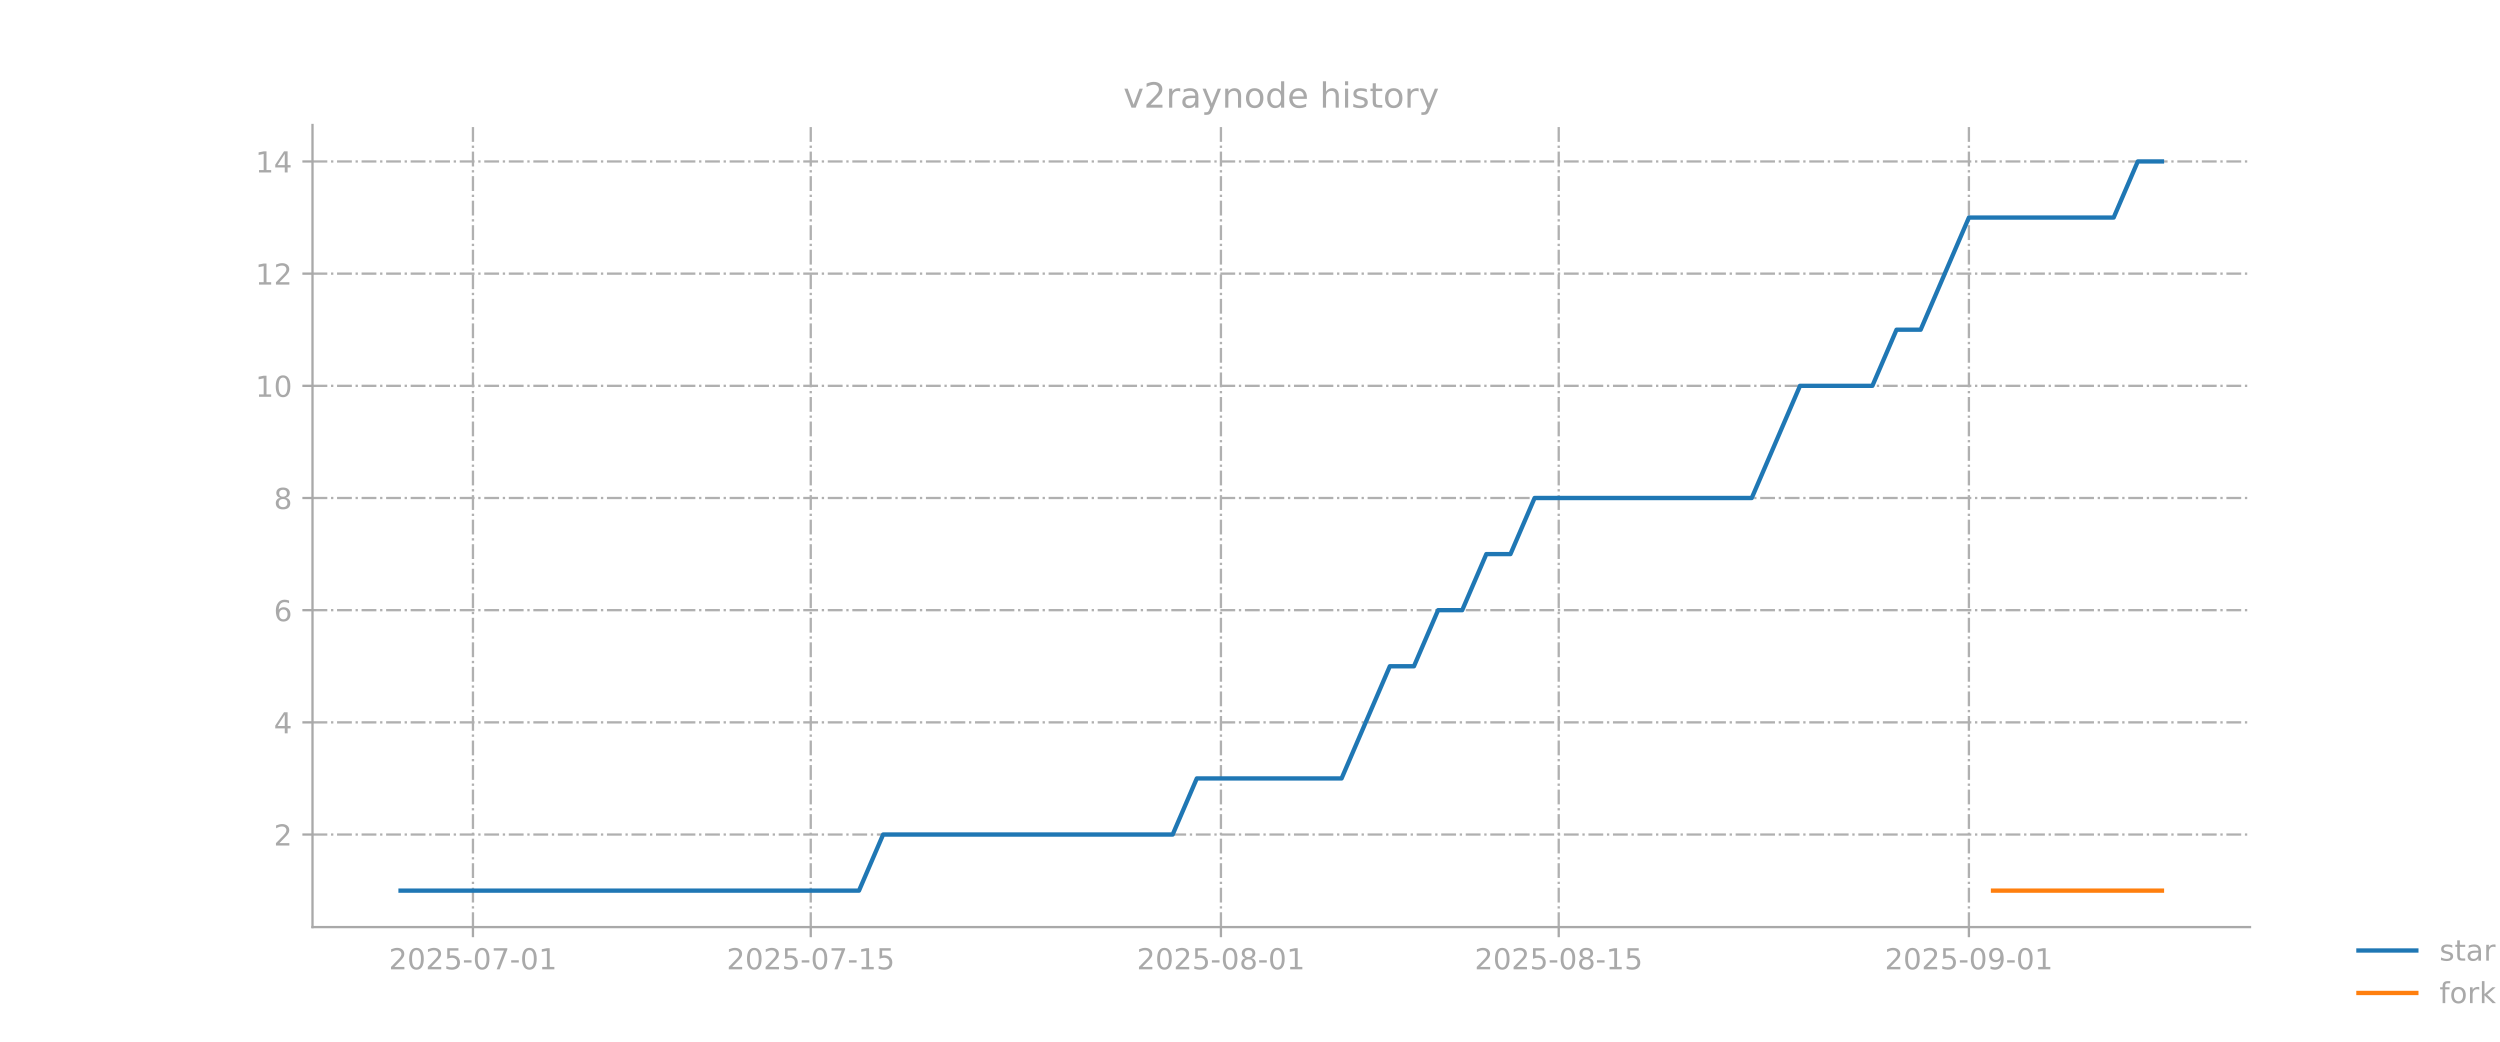
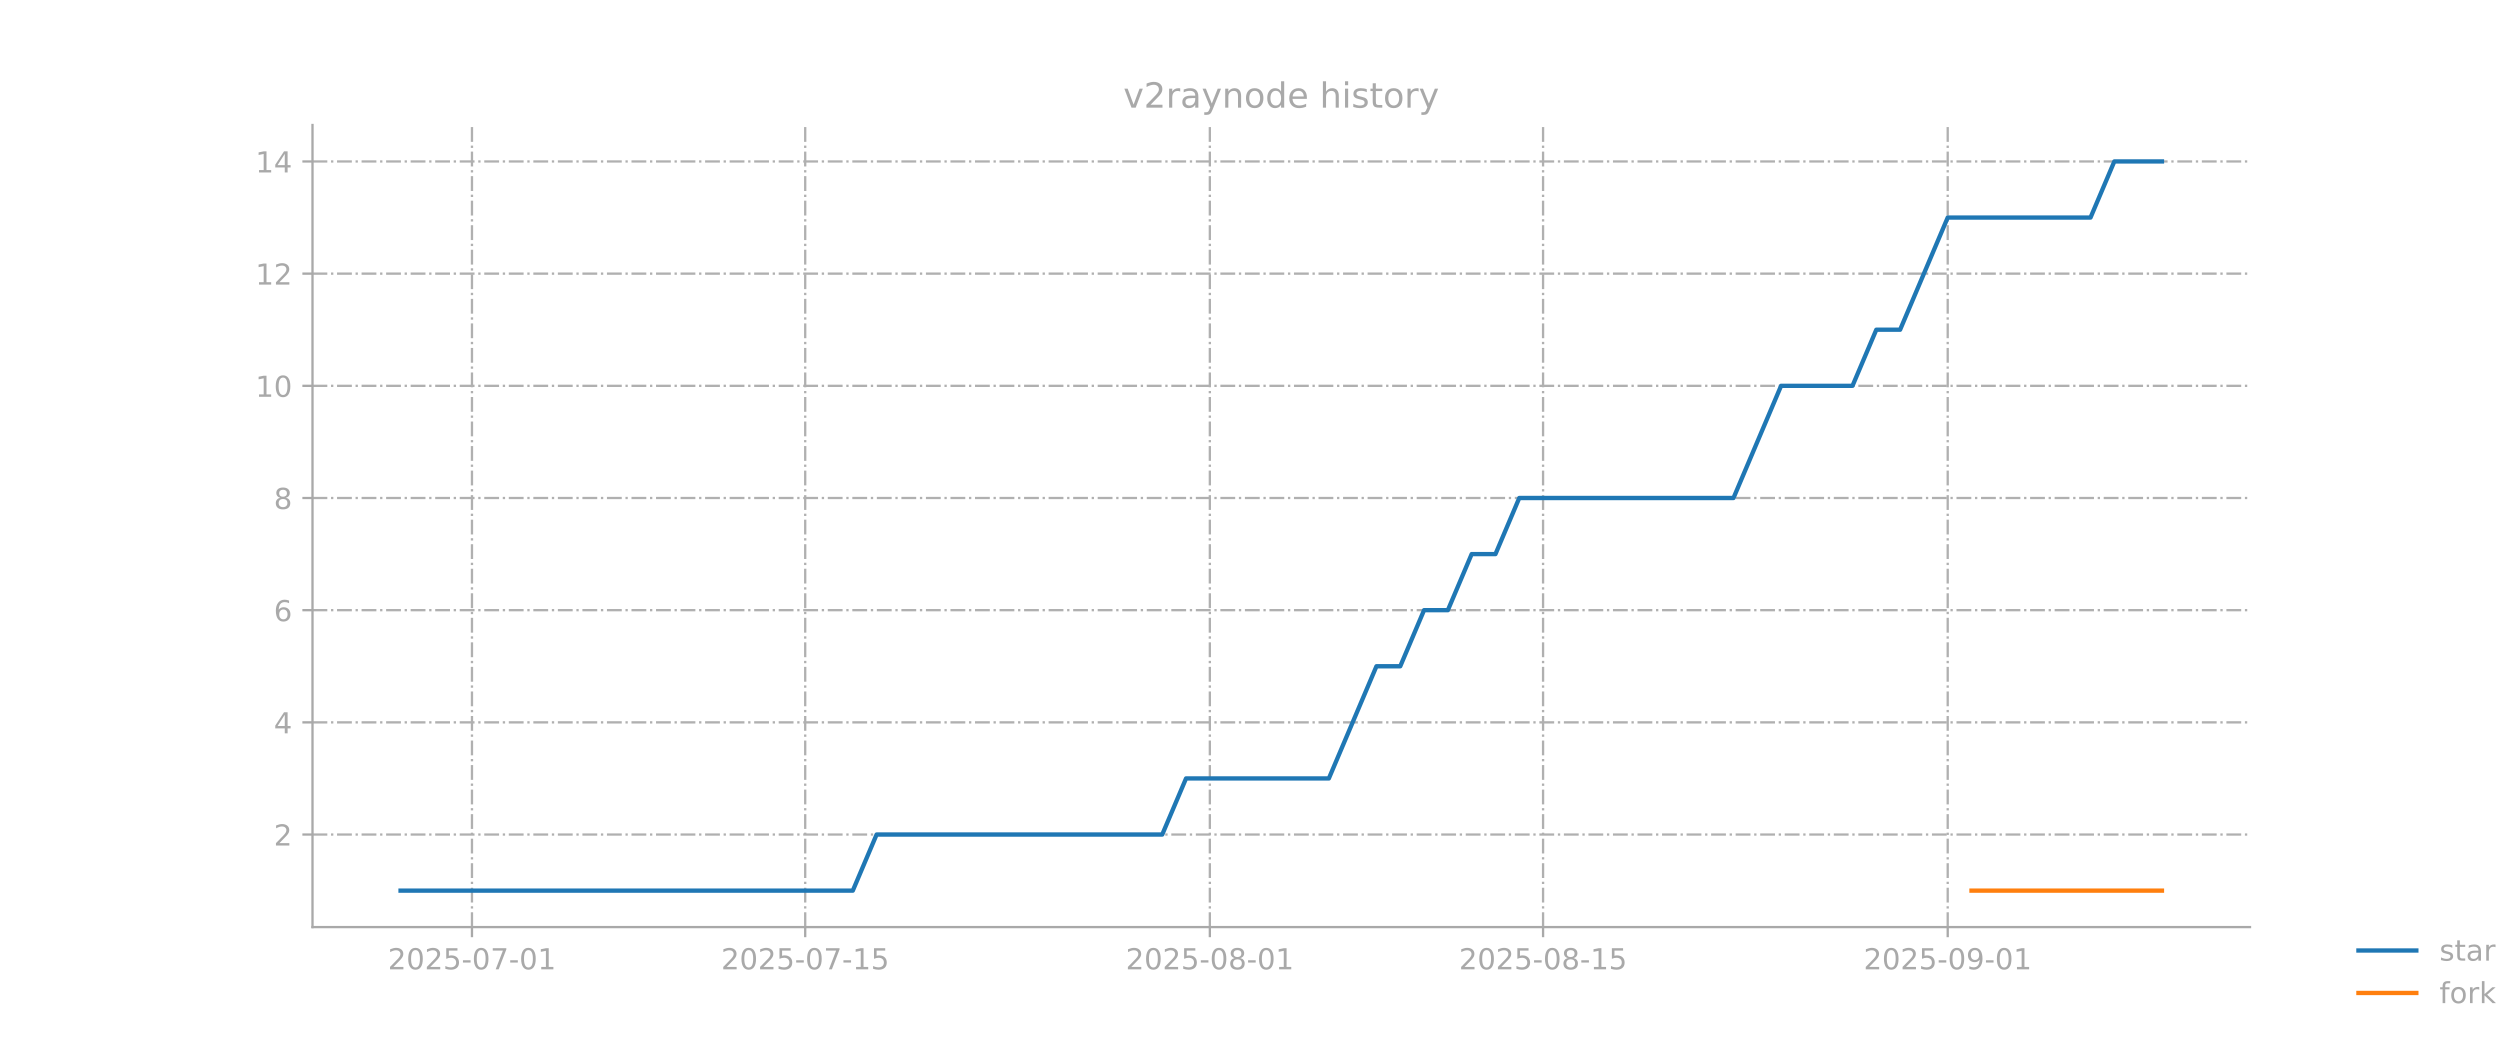
<svg xmlns="http://www.w3.org/2000/svg" xmlns:xlink="http://www.w3.org/1999/xlink" width="864pt" height="360pt" viewBox="0 0 864 360" version="1.1">
  <defs>
    <style type="text/css">*{stroke-linejoin: round; stroke-linecap: butt}</style>
  </defs>
  <g id="figure_1">
    <g id="patch_1">
      <path d="M 0 360  L 864 360  L 864 0  L 0 0  L 0 360  z " style="fill: none; opacity: 0" />
    </g>
    <g id="axes_1">
      <g id="patch_2">
        <path d="M 108 320.4  L 777.6 320.4  L 777.6 43.2  L 108 43.2  L 108 320.4  z " style="fill: none; opacity: 0" />
      </g>
      <g id="matplotlib.axis_1">
        <g id="xtick_1">
          <g id="line2d_1">
-             <path d="M 163.453 320.4  L 163.453 43.2  " clip-path="url(#p600bb69bde)" style="fill: none; stroke-dasharray: 5.12,1.28,0.8,1.28; stroke-dashoffset: 0; stroke: #b0b0b0; stroke-width: 0.8" />
+             <path d="M 163.114 320.4  L 163.114 43.2  " clip-path="url(#p753e94c189)" style="fill: none; stroke-dasharray: 5.12,1.28,0.8,1.28; stroke-dashoffset: 0; stroke: #b0b0b0; stroke-width: 0.8" />
          </g>
          <g id="line2d_2">
            <defs>
-               <path id="maeb7c11164" d="M 0 0  L 0 3.5  " style="stroke: #a9a9a9; stroke-width: 0.8" />
+               <path id="m21309ac7e7" d="M 0 0  L 0 3.5  " style="stroke: #a9a9a9; stroke-width: 0.8" />
            </defs>
            <g>
-               <use xlink:href="#maeb7c11164" x="163.453" y="320.4" style="fill: #a9a9a9; stroke: #a9a9a9; stroke-width: 0.8" />
+               <use xlink:href="#m21309ac7e7" x="163.114" y="320.4" style="fill: #a9a9a9; stroke: #a9a9a9; stroke-width: 0.8" />
            </g>
          </g>
          <g id="text_1">
-             <g style="fill: #a9a9a9" transform="translate(134.3947 334.9984) scale(0.1 -0.1)">
+             <g style="fill: #a9a9a9" transform="translate(134.0567 334.9984) scale(0.1 -0.1)">
              <defs>
                <path id="DejaVuSans-32" d="M 1228 531  L 3431 531  L 3431 0  L 469 0  L 469 531  Q 828 903 1448 1529  Q 2069 2156 2228 2338  Q 2531 2678 2651 2914  Q 2772 3150 2772 3378  Q 2772 3750 2511 3984  Q 2250 4219 1831 4219  Q 1534 4219 1204 4116  Q 875 4013 500 3803  L 500 4441  Q 881 4594 1212 4672  Q 1544 4750 1819 4750  Q 2544 4750 2975 4387  Q 3406 4025 3406 3419  Q 3406 3131 3298 2873  Q 3191 2616 2906 2266  Q 2828 2175 2409 1742  Q 1991 1309 1228 531  z " transform="scale(0.015625)" />
                <path id="DejaVuSans-30" d="M 2034 4250  Q 1547 4250 1301 3770  Q 1056 3291 1056 2328  Q 1056 1369 1301 889  Q 1547 409 2034 409  Q 2525 409 2770 889  Q 3016 1369 3016 2328  Q 3016 3291 2770 3770  Q 2525 4250 2034 4250  z M 2034 4750  Q 2819 4750 3233 4129  Q 3647 3509 3647 2328  Q 3647 1150 3233 529  Q 2819 -91 2034 -91  Q 1250 -91 836 529  Q 422 1150 422 2328  Q 422 3509 836 4129  Q 1250 4750 2034 4750  z " transform="scale(0.015625)" />
                <path id="DejaVuSans-35" d="M 691 4666  L 3169 4666  L 3169 4134  L 1269 4134  L 1269 2991  Q 1406 3038 1543 3061  Q 1681 3084 1819 3084  Q 2600 3084 3056 2656  Q 3513 2228 3513 1497  Q 3513 744 3044 326  Q 2575 -91 1722 -91  Q 1428 -91 1123 -41  Q 819 9 494 109  L 494 744  Q 775 591 1075 516  Q 1375 441 1709 441  Q 2250 441 2565 725  Q 2881 1009 2881 1497  Q 2881 1984 2565 2268  Q 2250 2553 1709 2553  Q 1456 2553 1204 2497  Q 953 2441 691 2322  L 691 4666  z " transform="scale(0.015625)" />
                <path id="DejaVuSans-2d" d="M 313 2009  L 1997 2009  L 1997 1497  L 313 1497  L 313 2009  z " transform="scale(0.015625)" />
                <path id="DejaVuSans-37" d="M 525 4666  L 3525 4666  L 3525 4397  L 1831 0  L 1172 0  L 2766 4134  L 525 4134  L 525 4666  z " transform="scale(0.015625)" />
                <path id="DejaVuSans-31" d="M 794 531  L 1825 531  L 1825 4091  L 703 3866  L 703 4441  L 1819 4666  L 2450 4666  L 2450 531  L 3481 531  L 3481 0  L 794 0  L 794 531  z " transform="scale(0.015625)" />
              </defs>
              <use xlink:href="#DejaVuSans-32" />
              <use xlink:href="#DejaVuSans-30" transform="translate(63.62305 0)" />
              <use xlink:href="#DejaVuSans-32" transform="translate(127.2461 0)" />
              <use xlink:href="#DejaVuSans-35" transform="translate(190.8691 0)" />
              <use xlink:href="#DejaVuSans-2d" transform="translate(254.4922 0)" />
              <use xlink:href="#DejaVuSans-30" transform="translate(290.5762 0)" />
              <use xlink:href="#DejaVuSans-37" transform="translate(354.1992 0)" />
              <use xlink:href="#DejaVuSans-2d" transform="translate(417.8223 0)" />
              <use xlink:href="#DejaVuSans-30" transform="translate(453.9062 0)" />
              <use xlink:href="#DejaVuSans-31" transform="translate(517.5293 0)" />
            </g>
          </g>
        </g>
        <g id="xtick_2">
          <g id="line2d_3">
-             <path d="M 280.195 320.4  L 280.195 43.2  " clip-path="url(#p600bb69bde)" style="fill: none; stroke-dasharray: 5.12,1.28,0.8,1.28; stroke-dashoffset: 0; stroke: #b0b0b0; stroke-width: 0.8" />
+             <path d="M 278.279 320.4  L 278.279 43.2  " clip-path="url(#p753e94c189)" style="fill: none; stroke-dasharray: 5.12,1.28,0.8,1.28; stroke-dashoffset: 0; stroke: #b0b0b0; stroke-width: 0.8" />
          </g>
          <g id="line2d_4">
            <g>
-               <use xlink:href="#maeb7c11164" x="280.195" y="320.4" style="fill: #a9a9a9; stroke: #a9a9a9; stroke-width: 0.8" />
+               <use xlink:href="#m21309ac7e7" x="278.279" y="320.4" style="fill: #a9a9a9; stroke: #a9a9a9; stroke-width: 0.8" />
            </g>
          </g>
          <g id="text_2">
-             <g style="fill: #a9a9a9" transform="translate(251.137 334.9984) scale(0.1 -0.1)">
+             <g style="fill: #a9a9a9" transform="translate(249.2213 334.9984) scale(0.1 -0.1)">
              <use xlink:href="#DejaVuSans-32" />
              <use xlink:href="#DejaVuSans-30" transform="translate(63.62305 0)" />
              <use xlink:href="#DejaVuSans-32" transform="translate(127.2461 0)" />
              <use xlink:href="#DejaVuSans-35" transform="translate(190.8691 0)" />
              <use xlink:href="#DejaVuSans-2d" transform="translate(254.4922 0)" />
              <use xlink:href="#DejaVuSans-30" transform="translate(290.5762 0)" />
              <use xlink:href="#DejaVuSans-37" transform="translate(354.1992 0)" />
              <use xlink:href="#DejaVuSans-2d" transform="translate(417.8223 0)" />
              <use xlink:href="#DejaVuSans-31" transform="translate(453.9062 0)" />
              <use xlink:href="#DejaVuSans-35" transform="translate(517.5293 0)" />
            </g>
          </g>
        </g>
        <g id="xtick_3">
          <g id="line2d_5">
-             <path d="M 421.953 320.4  L 421.953 43.2  " clip-path="url(#p600bb69bde)" style="fill: none; stroke-dasharray: 5.12,1.28,0.8,1.28; stroke-dashoffset: 0; stroke: #b0b0b0; stroke-width: 0.8" />
+             <path d="M 418.122 320.4  L 418.122 43.2  " clip-path="url(#p753e94c189)" style="fill: none; stroke-dasharray: 5.12,1.28,0.8,1.28; stroke-dashoffset: 0; stroke: #b0b0b0; stroke-width: 0.8" />
          </g>
          <g id="line2d_6">
            <g>
-               <use xlink:href="#maeb7c11164" x="421.953" y="320.4" style="fill: #a9a9a9; stroke: #a9a9a9; stroke-width: 0.8" />
+               <use xlink:href="#m21309ac7e7" x="418.122" y="320.4" style="fill: #a9a9a9; stroke: #a9a9a9; stroke-width: 0.8" />
            </g>
          </g>
          <g id="text_3">
-             <g style="fill: #a9a9a9" transform="translate(392.8954 334.9984) scale(0.1 -0.1)">
+             <g style="fill: #a9a9a9" transform="translate(389.0641 334.9984) scale(0.1 -0.1)">
              <defs>
                <path id="DejaVuSans-38" d="M 2034 2216  Q 1584 2216 1326 1975  Q 1069 1734 1069 1313  Q 1069 891 1326 650  Q 1584 409 2034 409  Q 2484 409 2743 651  Q 3003 894 3003 1313  Q 3003 1734 2745 1975  Q 2488 2216 2034 2216  z M 1403 2484  Q 997 2584 770 2862  Q 544 3141 544 3541  Q 544 4100 942 4425  Q 1341 4750 2034 4750  Q 2731 4750 3128 4425  Q 3525 4100 3525 3541  Q 3525 3141 3298 2862  Q 3072 2584 2669 2484  Q 3125 2378 3379 2068  Q 3634 1759 3634 1313  Q 3634 634 3220 271  Q 2806 -91 2034 -91  Q 1263 -91 848 271  Q 434 634 434 1313  Q 434 1759 690 2068  Q 947 2378 1403 2484  z M 1172 3481  Q 1172 3119 1398 2916  Q 1625 2713 2034 2713  Q 2441 2713 2670 2916  Q 2900 3119 2900 3481  Q 2900 3844 2670 4047  Q 2441 4250 2034 4250  Q 1625 4250 1398 4047  Q 1172 3844 1172 3481  z " transform="scale(0.015625)" />
              </defs>
              <use xlink:href="#DejaVuSans-32" />
              <use xlink:href="#DejaVuSans-30" transform="translate(63.62305 0)" />
              <use xlink:href="#DejaVuSans-32" transform="translate(127.2461 0)" />
              <use xlink:href="#DejaVuSans-35" transform="translate(190.8691 0)" />
              <use xlink:href="#DejaVuSans-2d" transform="translate(254.4922 0)" />
              <use xlink:href="#DejaVuSans-30" transform="translate(290.5762 0)" />
              <use xlink:href="#DejaVuSans-38" transform="translate(354.1992 0)" />
              <use xlink:href="#DejaVuSans-2d" transform="translate(417.8223 0)" />
              <use xlink:href="#DejaVuSans-30" transform="translate(453.9062 0)" />
              <use xlink:href="#DejaVuSans-31" transform="translate(517.5293 0)" />
            </g>
          </g>
        </g>
        <g id="xtick_4">
          <g id="line2d_7">
-             <path d="M 538.695 320.4  L 538.695 43.2  " clip-path="url(#p600bb69bde)" style="fill: none; stroke-dasharray: 5.12,1.28,0.8,1.28; stroke-dashoffset: 0; stroke: #b0b0b0; stroke-width: 0.8" />
+             <path d="M 533.286 320.4  L 533.286 43.2  " clip-path="url(#p753e94c189)" style="fill: none; stroke-dasharray: 5.12,1.28,0.8,1.28; stroke-dashoffset: 0; stroke: #b0b0b0; stroke-width: 0.8" />
          </g>
          <g id="line2d_8">
            <g>
-               <use xlink:href="#maeb7c11164" x="538.695" y="320.4" style="fill: #a9a9a9; stroke: #a9a9a9; stroke-width: 0.8" />
+               <use xlink:href="#m21309ac7e7" x="533.286" y="320.4" style="fill: #a9a9a9; stroke: #a9a9a9; stroke-width: 0.8" />
            </g>
          </g>
          <g id="text_4">
-             <g style="fill: #a9a9a9" transform="translate(509.6376 334.9984) scale(0.1 -0.1)">
+             <g style="fill: #a9a9a9" transform="translate(504.2287 334.9984) scale(0.1 -0.1)">
              <use xlink:href="#DejaVuSans-32" />
              <use xlink:href="#DejaVuSans-30" transform="translate(63.62305 0)" />
              <use xlink:href="#DejaVuSans-32" transform="translate(127.2461 0)" />
              <use xlink:href="#DejaVuSans-35" transform="translate(190.8691 0)" />
              <use xlink:href="#DejaVuSans-2d" transform="translate(254.4922 0)" />
              <use xlink:href="#DejaVuSans-30" transform="translate(290.5762 0)" />
              <use xlink:href="#DejaVuSans-38" transform="translate(354.1992 0)" />
              <use xlink:href="#DejaVuSans-2d" transform="translate(417.8223 0)" />
              <use xlink:href="#DejaVuSans-31" transform="translate(453.9062 0)" />
              <use xlink:href="#DejaVuSans-35" transform="translate(517.5293 0)" />
            </g>
          </g>
        </g>
        <g id="xtick_5">
          <g id="line2d_9">
-             <path d="M 680.454 320.4  L 680.454 43.2  " clip-path="url(#p600bb69bde)" style="fill: none; stroke-dasharray: 5.12,1.28,0.8,1.28; stroke-dashoffset: 0; stroke: #b0b0b0; stroke-width: 0.8" />
+             <path d="M 673.129 320.4  L 673.129 43.2  " clip-path="url(#p753e94c189)" style="fill: none; stroke-dasharray: 5.12,1.28,0.8,1.28; stroke-dashoffset: 0; stroke: #b0b0b0; stroke-width: 0.8" />
          </g>
          <g id="line2d_10">
            <g>
-               <use xlink:href="#maeb7c11164" x="680.454" y="320.4" style="fill: #a9a9a9; stroke: #a9a9a9; stroke-width: 0.8" />
+               <use xlink:href="#m21309ac7e7" x="673.129" y="320.4" style="fill: #a9a9a9; stroke: #a9a9a9; stroke-width: 0.8" />
            </g>
          </g>
          <g id="text_5">
-             <g style="fill: #a9a9a9" transform="translate(651.396 334.9984) scale(0.1 -0.1)">
+             <g style="fill: #a9a9a9" transform="translate(644.0714 334.9984) scale(0.1 -0.1)">
              <defs>
                <path id="DejaVuSans-39" d="M 703 97  L 703 672  Q 941 559 1184 500  Q 1428 441 1663 441  Q 2288 441 2617 861  Q 2947 1281 2994 2138  Q 2813 1869 2534 1725  Q 2256 1581 1919 1581  Q 1219 1581 811 2004  Q 403 2428 403 3163  Q 403 3881 828 4315  Q 1253 4750 1959 4750  Q 2769 4750 3195 4129  Q 3622 3509 3622 2328  Q 3622 1225 3098 567  Q 2575 -91 1691 -91  Q 1453 -91 1209 -44  Q 966 3 703 97  z M 1959 2075  Q 2384 2075 2632 2365  Q 2881 2656 2881 3163  Q 2881 3666 2632 3958  Q 2384 4250 1959 4250  Q 1534 4250 1286 3958  Q 1038 3666 1038 3163  Q 1038 2656 1286 2365  Q 1534 2075 1959 2075  z " transform="scale(0.015625)" />
              </defs>
              <use xlink:href="#DejaVuSans-32" />
              <use xlink:href="#DejaVuSans-30" transform="translate(63.62305 0)" />
              <use xlink:href="#DejaVuSans-32" transform="translate(127.2461 0)" />
              <use xlink:href="#DejaVuSans-35" transform="translate(190.8691 0)" />
              <use xlink:href="#DejaVuSans-2d" transform="translate(254.4922 0)" />
              <use xlink:href="#DejaVuSans-30" transform="translate(290.5762 0)" />
              <use xlink:href="#DejaVuSans-39" transform="translate(354.1992 0)" />
              <use xlink:href="#DejaVuSans-2d" transform="translate(417.8223 0)" />
              <use xlink:href="#DejaVuSans-30" transform="translate(453.9062 0)" />
              <use xlink:href="#DejaVuSans-31" transform="translate(517.5293 0)" />
            </g>
          </g>
        </g>
      </g>
      <g id="matplotlib.axis_2">
        <g id="ytick_1">
          <g id="line2d_11">
-             <path d="M 108 288.415  L 777.6 288.415  " clip-path="url(#p600bb69bde)" style="fill: none; stroke-dasharray: 5.12,1.28,0.8,1.28; stroke-dashoffset: 0; stroke: #b0b0b0; stroke-width: 0.8" />
+             <path d="M 108 288.415  L 777.6 288.415  " clip-path="url(#p753e94c189)" style="fill: none; stroke-dasharray: 5.12,1.28,0.8,1.28; stroke-dashoffset: 0; stroke: #b0b0b0; stroke-width: 0.8" />
          </g>
          <g id="line2d_12">
            <defs>
-               <path id="me9663df859" d="M 0 0  L -3.5 0  " style="stroke: #a9a9a9; stroke-width: 0.8" />
+               <path id="m579bc4c78b" d="M 0 0  L -3.5 0  " style="stroke: #a9a9a9; stroke-width: 0.8" />
            </defs>
            <g>
-               <use xlink:href="#me9663df859" x="108" y="288.415" style="fill: #a9a9a9; stroke: #a9a9a9; stroke-width: 0.8" />
+               <use xlink:href="#m579bc4c78b" x="108" y="288.415" style="fill: #a9a9a9; stroke: #a9a9a9; stroke-width: 0.8" />
            </g>
          </g>
          <g id="text_6">
            <g style="fill: #a9a9a9" transform="translate(94.6375 292.2146) scale(0.1 -0.1)">
              <use xlink:href="#DejaVuSans-32" />
            </g>
          </g>
        </g>
        <g id="ytick_2">
          <g id="line2d_13">
-             <path d="M 108 249.646  L 777.6 249.646  " clip-path="url(#p600bb69bde)" style="fill: none; stroke-dasharray: 5.12,1.28,0.8,1.28; stroke-dashoffset: 0; stroke: #b0b0b0; stroke-width: 0.8" />
+             <path d="M 108 249.646  L 777.6 249.646  " clip-path="url(#p753e94c189)" style="fill: none; stroke-dasharray: 5.12,1.28,0.8,1.28; stroke-dashoffset: 0; stroke: #b0b0b0; stroke-width: 0.8" />
          </g>
          <g id="line2d_14">
            <g>
-               <use xlink:href="#me9663df859" x="108" y="249.646" style="fill: #a9a9a9; stroke: #a9a9a9; stroke-width: 0.8" />
+               <use xlink:href="#m579bc4c78b" x="108" y="249.646" style="fill: #a9a9a9; stroke: #a9a9a9; stroke-width: 0.8" />
            </g>
          </g>
          <g id="text_7">
            <g style="fill: #a9a9a9" transform="translate(94.6375 253.4454) scale(0.1 -0.1)">
              <defs>
                <path id="DejaVuSans-34" d="M 2419 4116  L 825 1625  L 2419 1625  L 2419 4116  z M 2253 4666  L 3047 4666  L 3047 1625  L 3713 1625  L 3713 1100  L 3047 1100  L 3047 0  L 2419 0  L 2419 1100  L 313 1100  L 313 1709  L 2253 4666  z " transform="scale(0.015625)" />
              </defs>
              <use xlink:href="#DejaVuSans-34" />
            </g>
          </g>
        </g>
        <g id="ytick_3">
          <g id="line2d_15">
-             <path d="M 108 210.877  L 777.6 210.877  " clip-path="url(#p600bb69bde)" style="fill: none; stroke-dasharray: 5.12,1.28,0.8,1.28; stroke-dashoffset: 0; stroke: #b0b0b0; stroke-width: 0.8" />
+             <path d="M 108 210.877  L 777.6 210.877  " clip-path="url(#p753e94c189)" style="fill: none; stroke-dasharray: 5.12,1.28,0.8,1.28; stroke-dashoffset: 0; stroke: #b0b0b0; stroke-width: 0.8" />
          </g>
          <g id="line2d_16">
            <g>
-               <use xlink:href="#me9663df859" x="108" y="210.877" style="fill: #a9a9a9; stroke: #a9a9a9; stroke-width: 0.8" />
+               <use xlink:href="#m579bc4c78b" x="108" y="210.877" style="fill: #a9a9a9; stroke: #a9a9a9; stroke-width: 0.8" />
            </g>
          </g>
          <g id="text_8">
            <g style="fill: #a9a9a9" transform="translate(94.6375 214.6761) scale(0.1 -0.1)">
              <defs>
                <path id="DejaVuSans-36" d="M 2113 2584  Q 1688 2584 1439 2293  Q 1191 2003 1191 1497  Q 1191 994 1439 701  Q 1688 409 2113 409  Q 2538 409 2786 701  Q 3034 994 3034 1497  Q 3034 2003 2786 2293  Q 2538 2584 2113 2584  z M 3366 4563  L 3366 3988  Q 3128 4100 2886 4159  Q 2644 4219 2406 4219  Q 1781 4219 1451 3797  Q 1122 3375 1075 2522  Q 1259 2794 1537 2939  Q 1816 3084 2150 3084  Q 2853 3084 3261 2657  Q 3669 2231 3669 1497  Q 3669 778 3244 343  Q 2819 -91 2113 -91  Q 1303 -91 875 529  Q 447 1150 447 2328  Q 447 3434 972 4092  Q 1497 4750 2381 4750  Q 2619 4750 2861 4703  Q 3103 4656 3366 4563  z " transform="scale(0.015625)" />
              </defs>
              <use xlink:href="#DejaVuSans-36" />
            </g>
          </g>
        </g>
        <g id="ytick_4">
          <g id="line2d_17">
-             <path d="M 108 172.108  L 777.6 172.108  " clip-path="url(#p600bb69bde)" style="fill: none; stroke-dasharray: 5.12,1.28,0.8,1.28; stroke-dashoffset: 0; stroke: #b0b0b0; stroke-width: 0.8" />
+             <path d="M 108 172.108  L 777.6 172.108  " clip-path="url(#p753e94c189)" style="fill: none; stroke-dasharray: 5.12,1.28,0.8,1.28; stroke-dashoffset: 0; stroke: #b0b0b0; stroke-width: 0.8" />
          </g>
          <g id="line2d_18">
            <g>
-               <use xlink:href="#me9663df859" x="108" y="172.108" style="fill: #a9a9a9; stroke: #a9a9a9; stroke-width: 0.8" />
+               <use xlink:href="#m579bc4c78b" x="108" y="172.108" style="fill: #a9a9a9; stroke: #a9a9a9; stroke-width: 0.8" />
            </g>
          </g>
          <g id="text_9">
            <g style="fill: #a9a9a9" transform="translate(94.6375 175.9069) scale(0.1 -0.1)">
              <use xlink:href="#DejaVuSans-38" />
            </g>
          </g>
        </g>
        <g id="ytick_5">
          <g id="line2d_19">
-             <path d="M 108 133.338  L 777.6 133.338  " clip-path="url(#p600bb69bde)" style="fill: none; stroke-dasharray: 5.12,1.28,0.8,1.28; stroke-dashoffset: 0; stroke: #b0b0b0; stroke-width: 0.8" />
+             <path d="M 108 133.338  L 777.6 133.338  " clip-path="url(#p753e94c189)" style="fill: none; stroke-dasharray: 5.12,1.28,0.8,1.28; stroke-dashoffset: 0; stroke: #b0b0b0; stroke-width: 0.8" />
          </g>
          <g id="line2d_20">
            <g>
-               <use xlink:href="#me9663df859" x="108" y="133.338" style="fill: #a9a9a9; stroke: #a9a9a9; stroke-width: 0.8" />
+               <use xlink:href="#m579bc4c78b" x="108" y="133.338" style="fill: #a9a9a9; stroke: #a9a9a9; stroke-width: 0.8" />
            </g>
          </g>
          <g id="text_10">
            <g style="fill: #a9a9a9" transform="translate(88.275 137.1377) scale(0.1 -0.1)">
              <use xlink:href="#DejaVuSans-31" />
              <use xlink:href="#DejaVuSans-30" transform="translate(63.62305 0)" />
            </g>
          </g>
        </g>
        <g id="ytick_6">
          <g id="line2d_21">
-             <path d="M 108 94.569  L 777.6 94.569  " clip-path="url(#p600bb69bde)" style="fill: none; stroke-dasharray: 5.12,1.28,0.8,1.28; stroke-dashoffset: 0; stroke: #b0b0b0; stroke-width: 0.8" />
+             <path d="M 108 94.569  L 777.6 94.569  " clip-path="url(#p753e94c189)" style="fill: none; stroke-dasharray: 5.12,1.28,0.8,1.28; stroke-dashoffset: 0; stroke: #b0b0b0; stroke-width: 0.8" />
          </g>
          <g id="line2d_22">
            <g>
-               <use xlink:href="#me9663df859" x="108" y="94.569" style="fill: #a9a9a9; stroke: #a9a9a9; stroke-width: 0.8" />
+               <use xlink:href="#m579bc4c78b" x="108" y="94.569" style="fill: #a9a9a9; stroke: #a9a9a9; stroke-width: 0.8" />
            </g>
          </g>
          <g id="text_11">
            <g style="fill: #a9a9a9" transform="translate(88.275 98.36845) scale(0.1 -0.1)">
              <use xlink:href="#DejaVuSans-31" />
              <use xlink:href="#DejaVuSans-32" transform="translate(63.62305 0)" />
            </g>
          </g>
        </g>
        <g id="ytick_7">
          <g id="line2d_23">
-             <path d="M 108 55.8  L 777.6 55.8  " clip-path="url(#p600bb69bde)" style="fill: none; stroke-dasharray: 5.12,1.28,0.8,1.28; stroke-dashoffset: 0; stroke: #b0b0b0; stroke-width: 0.8" />
+             <path d="M 108 55.8  L 777.6 55.8  " clip-path="url(#p753e94c189)" style="fill: none; stroke-dasharray: 5.12,1.28,0.8,1.28; stroke-dashoffset: 0; stroke: #b0b0b0; stroke-width: 0.8" />
          </g>
          <g id="line2d_24">
            <g>
-               <use xlink:href="#me9663df859" x="108" y="55.8" style="fill: #a9a9a9; stroke: #a9a9a9; stroke-width: 0.8" />
+               <use xlink:href="#m579bc4c78b" x="108" y="55.8" style="fill: #a9a9a9; stroke: #a9a9a9; stroke-width: 0.8" />
            </g>
          </g>
          <g id="text_12">
            <g style="fill: #a9a9a9" transform="translate(88.275 59.59922) scale(0.1 -0.1)">
              <use xlink:href="#DejaVuSans-31" />
              <use xlink:href="#DejaVuSans-34" transform="translate(63.62305 0)" />
            </g>
          </g>
        </g>
      </g>
      <g id="line2d_25">
-         <path d="M 138.436 307.8  L 146.775 307.8  L 155.114 307.8  L 163.453 307.8  L 171.791 307.8  L 180.13 307.8  L 188.469 307.8  L 196.807 307.8  L 205.146 307.8  L 213.485 307.8  L 221.824 307.8  L 230.162 307.8  L 238.501 307.8  L 246.84 307.8  L 255.179 307.8  L 263.517 307.8  L 271.856 307.8  L 280.195 307.8  L 288.533 307.8  L 296.872 307.8  L 305.211 288.415  L 313.55 288.415  L 321.888 288.415  L 330.227 288.415  L 338.566 288.415  L 346.905 288.415  L 355.243 288.415  L 363.582 288.415  L 371.921 288.415  L 380.26 288.415  L 388.598 288.415  L 396.937 288.415  L 405.276 288.415  L 413.614 269.031  L 421.953 269.031  L 430.292 269.031  L 438.631 269.031  L 446.969 269.031  L 455.308 269.031  L 463.647 269.031  L 471.986 249.646  L 480.324 230.262  L 488.663 230.262  L 497.002 210.877  L 505.34 210.877  L 513.679 191.492  L 522.018 191.492  L 530.357 172.108  L 538.695 172.108  L 547.034 172.108  L 555.373 172.108  L 563.712 172.108  L 572.05 172.108  L 580.389 172.108  L 588.728 172.108  L 597.067 172.108  L 605.405 172.108  L 613.744 152.723  L 622.083 133.338  L 630.421 133.338  L 638.76 133.338  L 647.099 133.338  L 655.438 113.954  L 663.776 113.954  L 672.115 94.569  L 680.454 75.185  L 688.793 75.185  L 697.131 75.185  L 705.47 75.185  L 713.809 75.185  L 722.147 75.185  L 730.486 75.185  L 738.825 55.8  L 747.164 55.8  " clip-path="url(#p600bb69bde)" style="fill: none; stroke: #1f77b4; stroke-width: 1.5; stroke-linecap: square" />
+         <path d="M 138.436 307.8  L 146.662 307.8  L 154.888 307.8  L 163.114 307.8  L 171.341 307.8  L 179.567 307.8  L 187.793 307.8  L 196.019 307.8  L 204.245 307.8  L 212.471 307.8  L 220.697 307.8  L 228.923 307.8  L 237.149 307.8  L 245.375 307.8  L 253.601 307.8  L 261.827 307.8  L 270.053 307.8  L 278.279 307.8  L 286.505 307.8  L 294.731 307.8  L 302.957 288.415  L 311.183 288.415  L 319.409 288.415  L 327.635 288.415  L 335.861 288.415  L 344.087 288.415  L 352.314 288.415  L 360.54 288.415  L 368.766 288.415  L 376.992 288.415  L 385.218 288.415  L 393.444 288.415  L 401.67 288.415  L 409.896 269.031  L 418.122 269.031  L 426.348 269.031  L 434.574 269.031  L 442.8 269.031  L 451.026 269.031  L 459.252 269.031  L 467.478 249.646  L 475.704 230.262  L 483.93 230.262  L 492.156 210.877  L 500.382 210.877  L 508.608 191.492  L 516.834 191.492  L 525.06 172.108  L 533.286 172.108  L 541.513 172.108  L 549.739 172.108  L 557.965 172.108  L 566.191 172.108  L 574.417 172.108  L 582.643 172.108  L 590.869 172.108  L 599.095 172.108  L 607.321 152.723  L 615.547 133.338  L 623.773 133.338  L 631.999 133.338  L 640.225 133.338  L 648.451 113.954  L 656.677 113.954  L 664.903 94.569  L 673.129 75.185  L 681.355 75.185  L 689.581 75.185  L 697.807 75.185  L 706.033 75.185  L 714.259 75.185  L 722.486 75.185  L 730.712 55.8  L 738.938 55.8  L 747.164 55.8  " clip-path="url(#p753e94c189)" style="fill: none; stroke: #1f77b4; stroke-width: 1.5; stroke-linecap: square" />
      </g>
      <g id="line2d_26">
-         <path d="M 688.793 307.8  L 697.131 307.8  L 705.47 307.8  L 713.809 307.8  L 722.147 307.8  L 730.486 307.8  L 738.825 307.8  L 747.164 307.8  " clip-path="url(#p600bb69bde)" style="fill: none; stroke: #ff7f0e; stroke-width: 1.5; stroke-linecap: square" />
+         <path d="M 681.355 307.8  L 689.581 307.8  L 697.807 307.8  L 706.033 307.8  L 714.259 307.8  L 722.486 307.8  L 730.712 307.8  L 738.938 307.8  L 747.164 307.8  " clip-path="url(#p753e94c189)" style="fill: none; stroke: #ff7f0e; stroke-width: 1.5; stroke-linecap: square" />
      </g>
      <g id="patch_3">
        <path d="M 108 320.4  L 108 43.2  " style="fill: none; stroke: #a9a9a9; stroke-width: 0.8; stroke-linejoin: miter; stroke-linecap: square" />
      </g>
      <g id="patch_4">
        <path d="M 777.6 320.4  L 777.6 43.2  " style="fill: none" />
      </g>
      <g id="patch_5">
        <path d="M 108 320.4  L 777.6 320.4  " style="fill: none; stroke: #a9a9a9; stroke-width: 0.8; stroke-linejoin: miter; stroke-linecap: square" />
      </g>
      <g id="patch_6">
        <path d="M 108 43.2  L 777.6 43.2  " style="fill: none" />
      </g>
      <g id="text_13">
        <g style="fill: #a9a9a9" transform="translate(388.2188 37.2) scale(0.12 -0.12)">
          <defs>
            <path id="DejaVuSans-76" d="M 191 3500  L 800 3500  L 1894 563  L 2988 3500  L 3597 3500  L 2284 0  L 1503 0  L 191 3500  z " transform="scale(0.015625)" />
            <path id="DejaVuSans-72" d="M 2631 2963  Q 2534 3019 2420 3045  Q 2306 3072 2169 3072  Q 1681 3072 1420 2755  Q 1159 2438 1159 1844  L 1159 0  L 581 0  L 581 3500  L 1159 3500  L 1159 2956  Q 1341 3275 1631 3429  Q 1922 3584 2338 3584  Q 2397 3584 2469 3576  Q 2541 3569 2628 3553  L 2631 2963  z " transform="scale(0.015625)" />
            <path id="DejaVuSans-61" d="M 2194 1759  Q 1497 1759 1228 1600  Q 959 1441 959 1056  Q 959 750 1161 570  Q 1363 391 1709 391  Q 2188 391 2477 730  Q 2766 1069 2766 1631  L 2766 1759  L 2194 1759  z M 3341 1997  L 3341 0  L 2766 0  L 2766 531  Q 2569 213 2275 61  Q 1981 -91 1556 -91  Q 1019 -91 701 211  Q 384 513 384 1019  Q 384 1609 779 1909  Q 1175 2209 1959 2209  L 2766 2209  L 2766 2266  Q 2766 2663 2505 2880  Q 2244 3097 1772 3097  Q 1472 3097 1187 3025  Q 903 2953 641 2809  L 641 3341  Q 956 3463 1253 3523  Q 1550 3584 1831 3584  Q 2591 3584 2966 3190  Q 3341 2797 3341 1997  z " transform="scale(0.015625)" />
            <path id="DejaVuSans-79" d="M 2059 -325  Q 1816 -950 1584 -1140  Q 1353 -1331 966 -1331  L 506 -1331  L 506 -850  L 844 -850  Q 1081 -850 1212 -737  Q 1344 -625 1503 -206  L 1606 56  L 191 3500  L 800 3500  L 1894 763  L 2988 3500  L 3597 3500  L 2059 -325  z " transform="scale(0.015625)" />
            <path id="DejaVuSans-6e" d="M 3513 2113  L 3513 0  L 2938 0  L 2938 2094  Q 2938 2591 2744 2837  Q 2550 3084 2163 3084  Q 1697 3084 1428 2787  Q 1159 2491 1159 1978  L 1159 0  L 581 0  L 581 3500  L 1159 3500  L 1159 2956  Q 1366 3272 1645 3428  Q 1925 3584 2291 3584  Q 2894 3584 3203 3211  Q 3513 2838 3513 2113  z " transform="scale(0.015625)" />
            <path id="DejaVuSans-6f" d="M 1959 3097  Q 1497 3097 1228 2736  Q 959 2375 959 1747  Q 959 1119 1226 758  Q 1494 397 1959 397  Q 2419 397 2687 759  Q 2956 1122 2956 1747  Q 2956 2369 2687 2733  Q 2419 3097 1959 3097  z M 1959 3584  Q 2709 3584 3137 3096  Q 3566 2609 3566 1747  Q 3566 888 3137 398  Q 2709 -91 1959 -91  Q 1206 -91 779 398  Q 353 888 353 1747  Q 353 2609 779 3096  Q 1206 3584 1959 3584  z " transform="scale(0.015625)" />
            <path id="DejaVuSans-64" d="M 2906 2969  L 2906 4863  L 3481 4863  L 3481 0  L 2906 0  L 2906 525  Q 2725 213 2448 61  Q 2172 -91 1784 -91  Q 1150 -91 751 415  Q 353 922 353 1747  Q 353 2572 751 3078  Q 1150 3584 1784 3584  Q 2172 3584 2448 3432  Q 2725 3281 2906 2969  z M 947 1747  Q 947 1113 1208 752  Q 1469 391 1925 391  Q 2381 391 2643 752  Q 2906 1113 2906 1747  Q 2906 2381 2643 2742  Q 2381 3103 1925 3103  Q 1469 3103 1208 2742  Q 947 2381 947 1747  z " transform="scale(0.015625)" />
            <path id="DejaVuSans-65" d="M 3597 1894  L 3597 1613  L 953 1613  Q 991 1019 1311 708  Q 1631 397 2203 397  Q 2534 397 2845 478  Q 3156 559 3463 722  L 3463 178  Q 3153 47 2828 -22  Q 2503 -91 2169 -91  Q 1331 -91 842 396  Q 353 884 353 1716  Q 353 2575 817 3079  Q 1281 3584 2069 3584  Q 2775 3584 3186 3129  Q 3597 2675 3597 1894  z M 3022 2063  Q 3016 2534 2758 2815  Q 2500 3097 2075 3097  Q 1594 3097 1305 2825  Q 1016 2553 972 2059  L 3022 2063  z " transform="scale(0.015625)" />
            <path id="DejaVuSans-20" transform="scale(0.015625)" />
            <path id="DejaVuSans-68" d="M 3513 2113  L 3513 0  L 2938 0  L 2938 2094  Q 2938 2591 2744 2837  Q 2550 3084 2163 3084  Q 1697 3084 1428 2787  Q 1159 2491 1159 1978  L 1159 0  L 581 0  L 581 4863  L 1159 4863  L 1159 2956  Q 1366 3272 1645 3428  Q 1925 3584 2291 3584  Q 2894 3584 3203 3211  Q 3513 2838 3513 2113  z " transform="scale(0.015625)" />
            <path id="DejaVuSans-69" d="M 603 3500  L 1178 3500  L 1178 0  L 603 0  L 603 3500  z M 603 4863  L 1178 4863  L 1178 4134  L 603 4134  L 603 4863  z " transform="scale(0.015625)" />
            <path id="DejaVuSans-73" d="M 2834 3397  L 2834 2853  Q 2591 2978 2328 3040  Q 2066 3103 1784 3103  Q 1356 3103 1142 2972  Q 928 2841 928 2578  Q 928 2378 1081 2264  Q 1234 2150 1697 2047  L 1894 2003  Q 2506 1872 2764 1633  Q 3022 1394 3022 966  Q 3022 478 2636 193  Q 2250 -91 1575 -91  Q 1294 -91 989 -36  Q 684 19 347 128  L 347 722  Q 666 556 975 473  Q 1284 391 1588 391  Q 1994 391 2212 530  Q 2431 669 2431 922  Q 2431 1156 2273 1281  Q 2116 1406 1581 1522  L 1381 1569  Q 847 1681 609 1914  Q 372 2147 372 2553  Q 372 3047 722 3315  Q 1072 3584 1716 3584  Q 2034 3584 2315 3537  Q 2597 3491 2834 3397  z " transform="scale(0.015625)" />
            <path id="DejaVuSans-74" d="M 1172 4494  L 1172 3500  L 2356 3500  L 2356 3053  L 1172 3053  L 1172 1153  Q 1172 725 1289 603  Q 1406 481 1766 481  L 2356 481  L 2356 0  L 1766 0  Q 1100 0 847 248  Q 594 497 594 1153  L 594 3053  L 172 3053  L 172 3500  L 594 3500  L 594 4494  L 1172 4494  z " transform="scale(0.015625)" />
          </defs>
          <use xlink:href="#DejaVuSans-76" />
          <use xlink:href="#DejaVuSans-32" transform="translate(59.17969 0)" />
          <use xlink:href="#DejaVuSans-72" transform="translate(122.8027 0)" />
          <use xlink:href="#DejaVuSans-61" transform="translate(163.916 0)" />
          <use xlink:href="#DejaVuSans-79" transform="translate(225.1953 0)" />
          <use xlink:href="#DejaVuSans-6e" transform="translate(284.375 0)" />
          <use xlink:href="#DejaVuSans-6f" transform="translate(347.7539 0)" />
          <use xlink:href="#DejaVuSans-64" transform="translate(408.9355 0)" />
          <use xlink:href="#DejaVuSans-65" transform="translate(472.4121 0)" />
          <use xlink:href="#DejaVuSans-20" transform="translate(533.9355 0)" />
          <use xlink:href="#DejaVuSans-68" transform="translate(565.7227 0)" />
          <use xlink:href="#DejaVuSans-69" transform="translate(629.1016 0)" />
          <use xlink:href="#DejaVuSans-73" transform="translate(656.8848 0)" />
          <use xlink:href="#DejaVuSans-74" transform="translate(708.9844 0)" />
          <use xlink:href="#DejaVuSans-6f" transform="translate(748.1934 0)" />
          <use xlink:href="#DejaVuSans-72" transform="translate(809.375 0)" />
          <use xlink:href="#DejaVuSans-79" transform="translate(850.4883 0)" />
        </g>
      </g>
      <g id="legend_1">
        <g id="line2d_27">
          <path d="M 815.08 328.498  L 825.08 328.498  L 835.08 328.498  " style="fill: none; stroke: #1f77b4; stroke-width: 1.5; stroke-linecap: square" />
        </g>
        <g id="text_14">
          <g style="fill: #a9a9a9" transform="translate(843.08 331.9984) scale(0.1 -0.1)">
            <use xlink:href="#DejaVuSans-73" />
            <use xlink:href="#DejaVuSans-74" transform="translate(52.09961 0)" />
            <use xlink:href="#DejaVuSans-61" transform="translate(91.30859 0)" />
            <use xlink:href="#DejaVuSans-72" transform="translate(152.5879 0)" />
          </g>
        </g>
        <g id="line2d_28">
          <path d="M 815.08 343.177  L 825.08 343.177  L 835.08 343.177  " style="fill: none; stroke: #ff7f0e; stroke-width: 1.5; stroke-linecap: square" />
        </g>
        <g id="text_15">
          <g style="fill: #a9a9a9" transform="translate(843.08 346.6766) scale(0.1 -0.1)">
            <defs>
              <path id="DejaVuSans-66" d="M 2375 4863  L 2375 4384  L 1825 4384  Q 1516 4384 1395 4259  Q 1275 4134 1275 3809  L 1275 3500  L 2222 3500  L 2222 3053  L 1275 3053  L 1275 0  L 697 0  L 697 3053  L 147 3053  L 147 3500  L 697 3500  L 697 3744  Q 697 4328 969 4595  Q 1241 4863 1831 4863  L 2375 4863  z " transform="scale(0.015625)" />
              <path id="DejaVuSans-6b" d="M 581 4863  L 1159 4863  L 1159 1991  L 2875 3500  L 3609 3500  L 1753 1863  L 3688 0  L 2938 0  L 1159 1709  L 1159 0  L 581 0  L 581 4863  z " transform="scale(0.015625)" />
            </defs>
            <use xlink:href="#DejaVuSans-66" />
            <use xlink:href="#DejaVuSans-6f" transform="translate(35.20508 0)" />
            <use xlink:href="#DejaVuSans-72" transform="translate(96.38672 0)" />
            <use xlink:href="#DejaVuSans-6b" transform="translate(137.5 0)" />
          </g>
        </g>
      </g>
    </g>
  </g>
  <defs>
-     <clipPath id="p600bb69bde">
+     <clipPath id="p753e94c189">
      <rect x="108" y="43.2" width="669.6" height="277.2" />
    </clipPath>
  </defs>
</svg>
